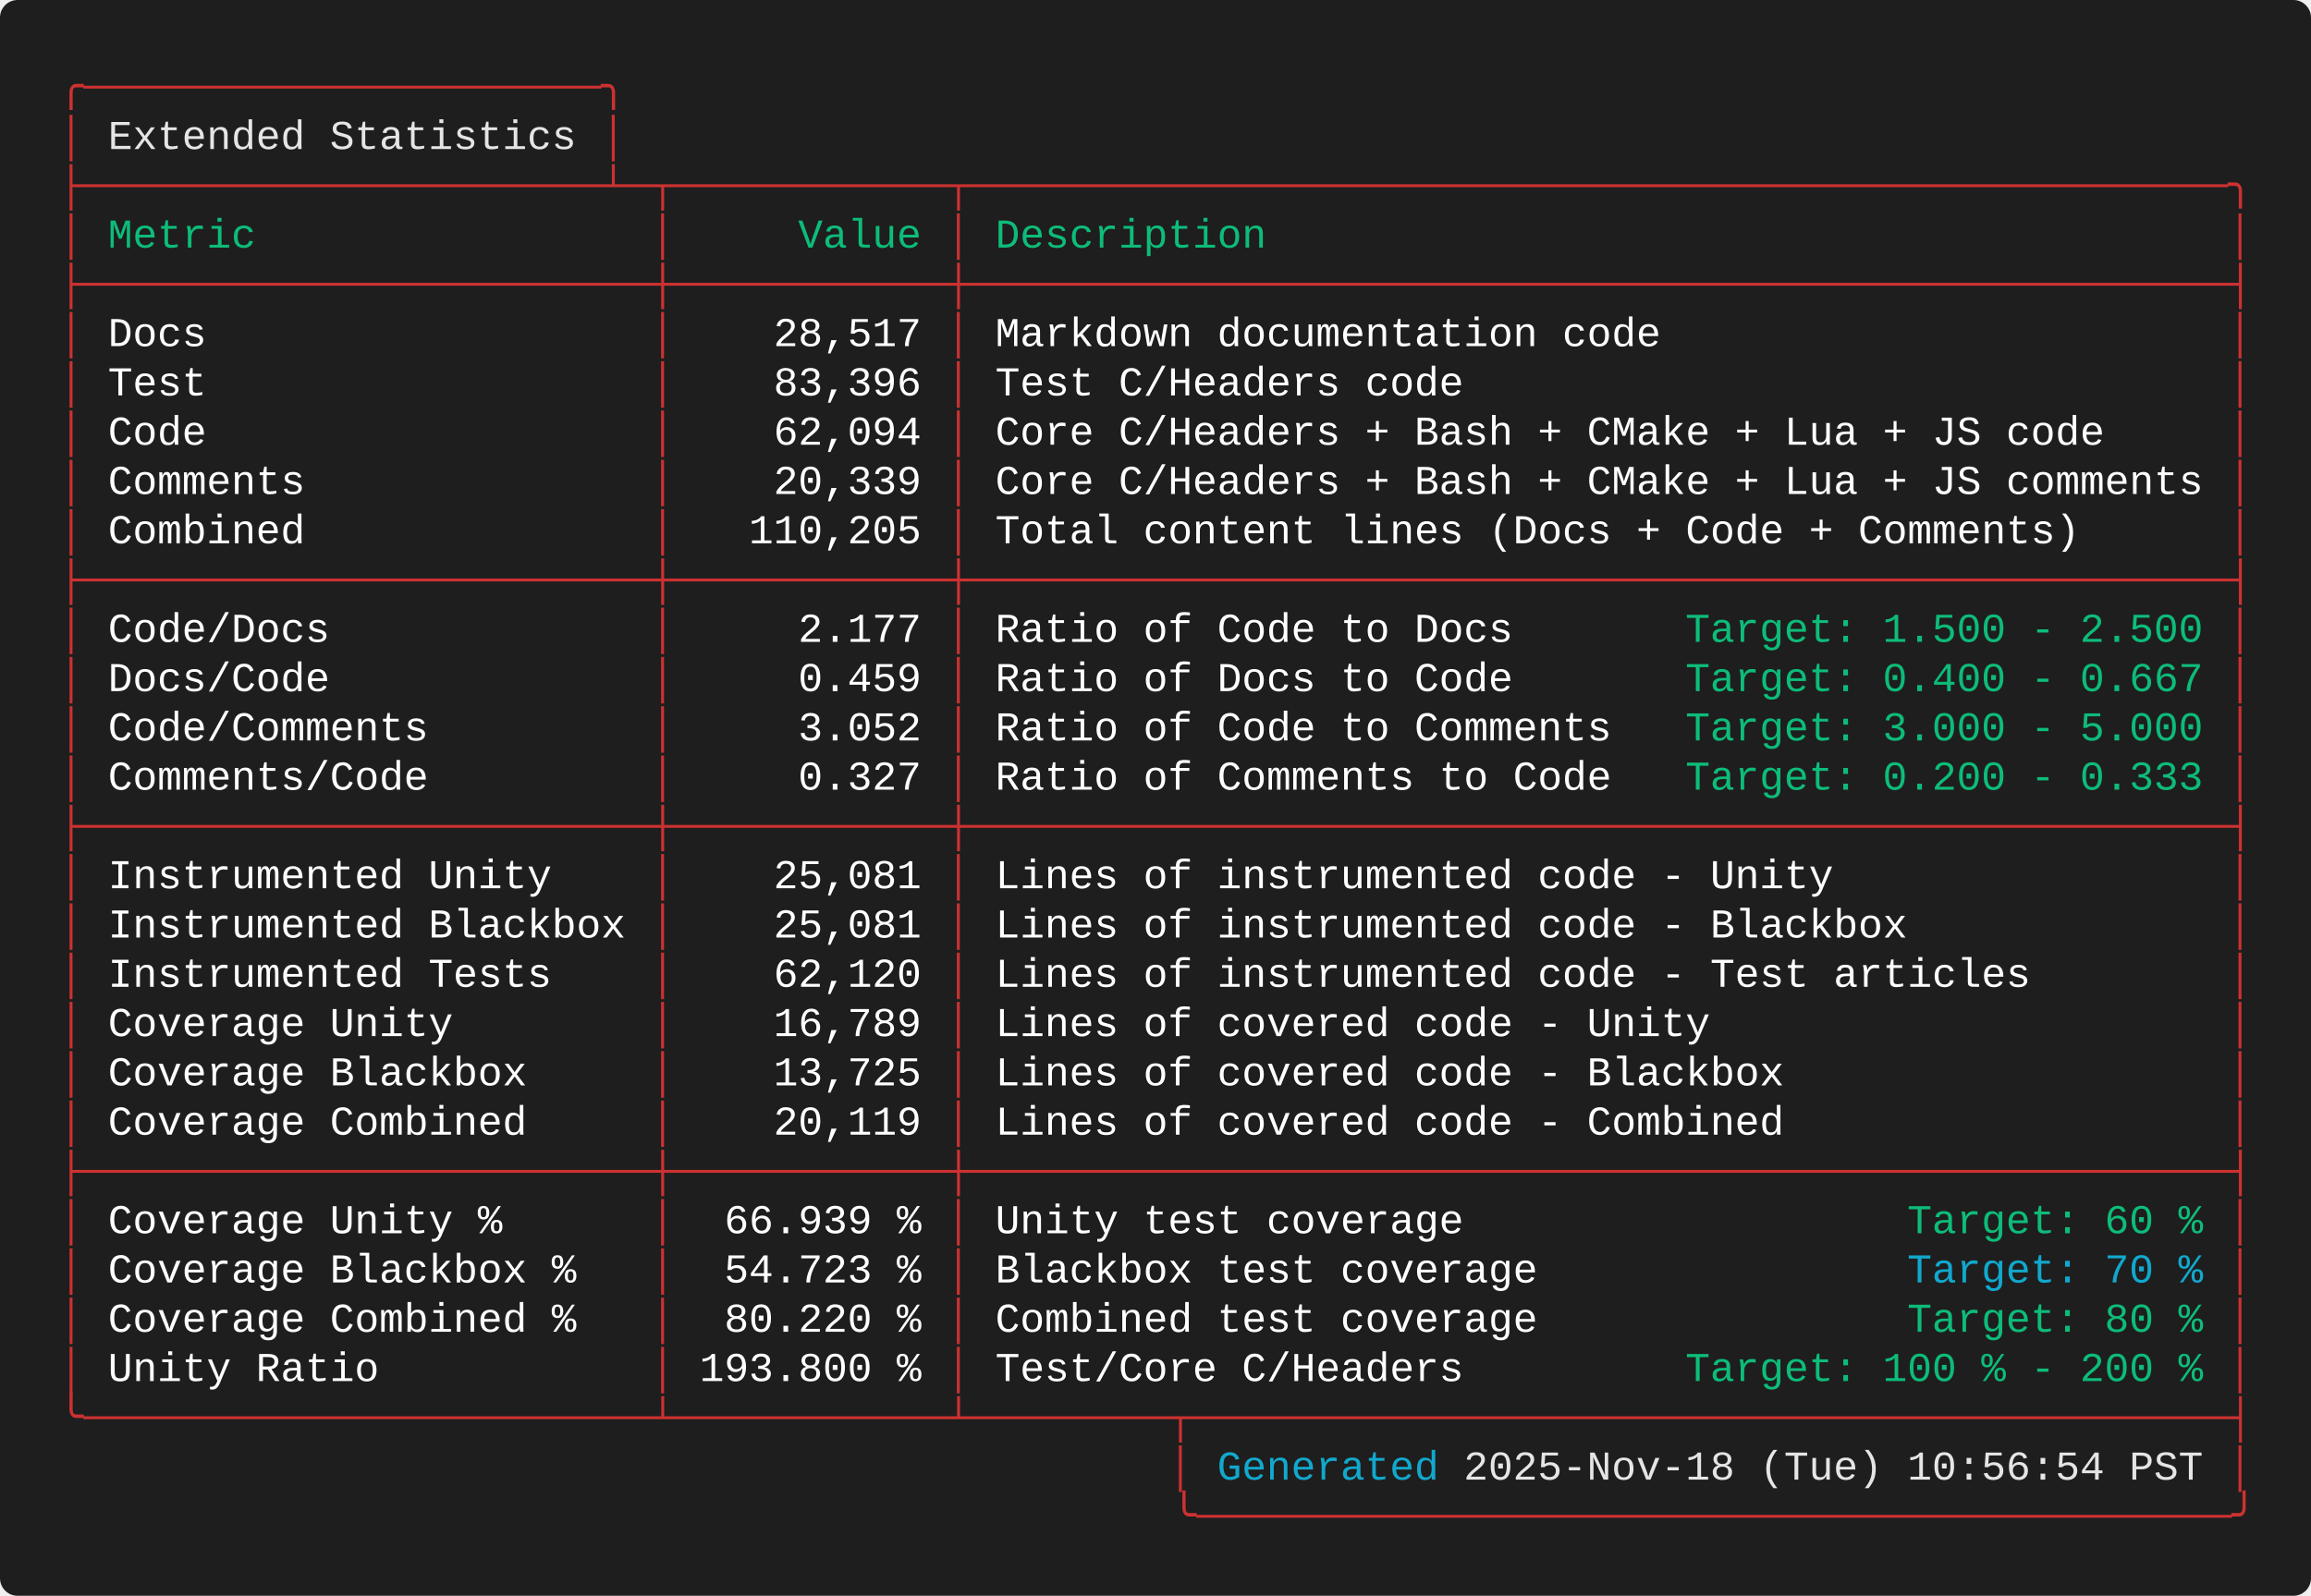
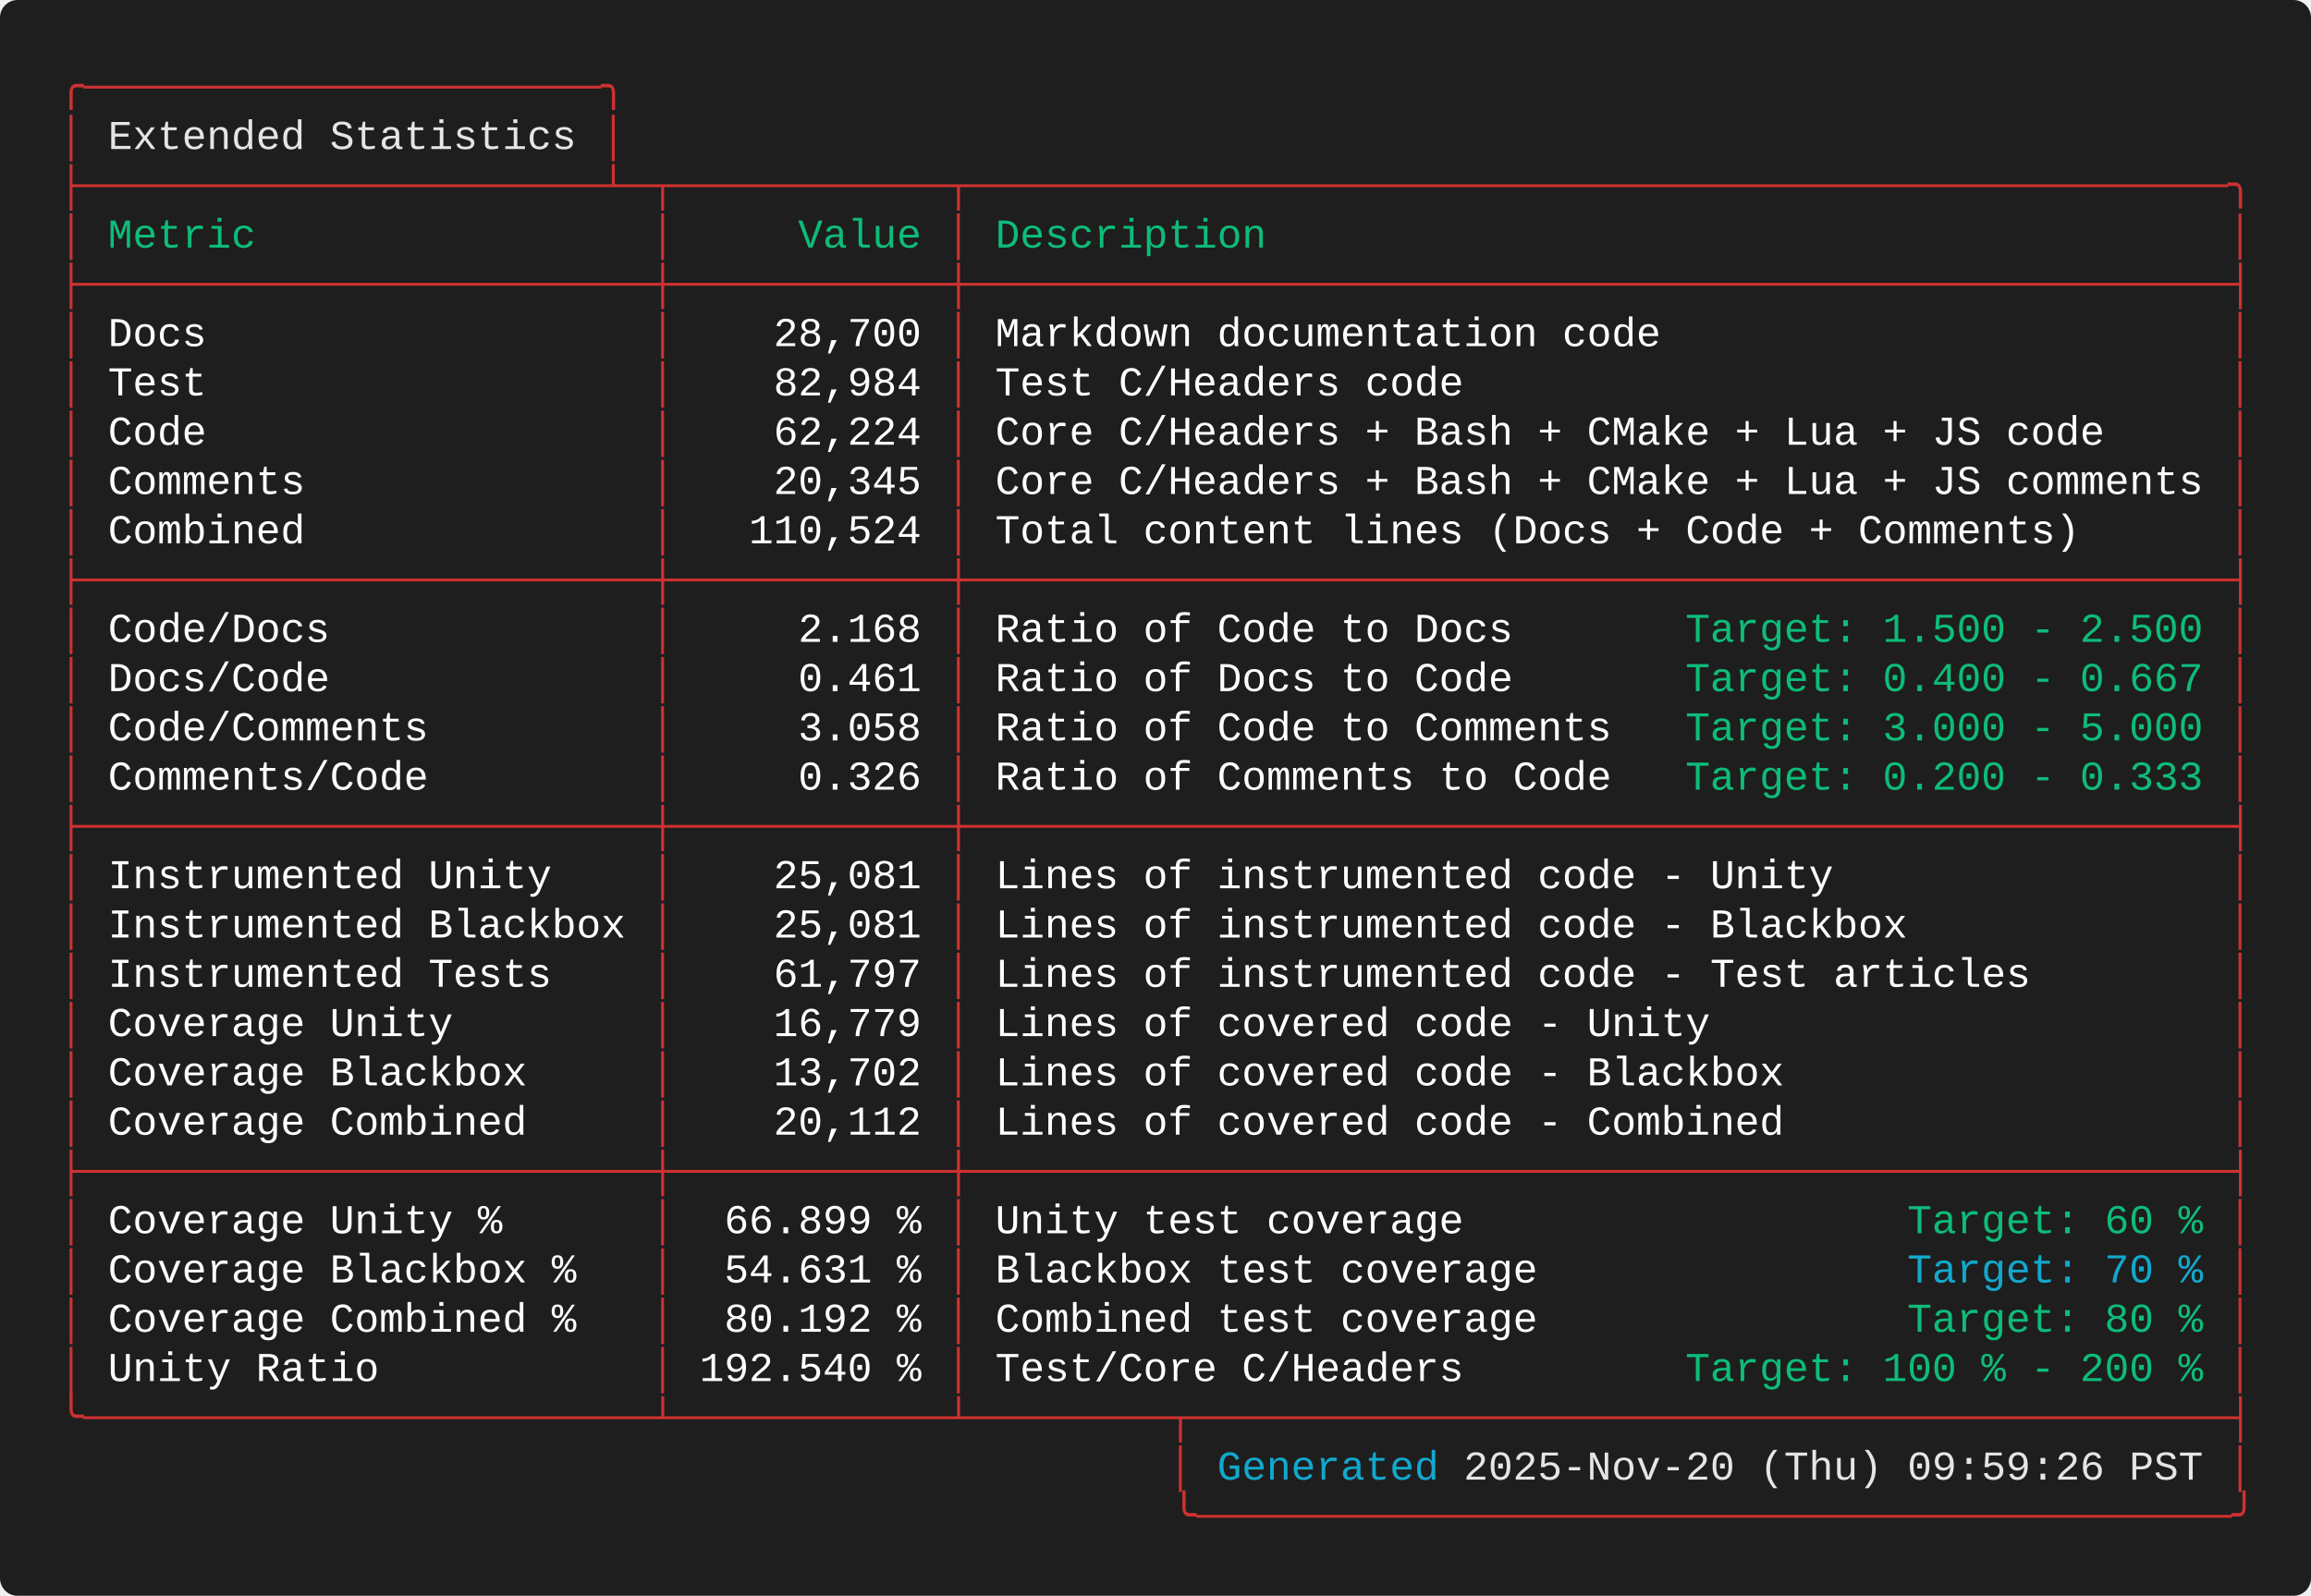
<svg xmlns="http://www.w3.org/2000/svg" width="787.60" height="544.00" viewBox="0 0 787.60 544.00">
  <defs>
    <style type="text/css">.terminal-text { font-family: 'Consolas', 'Consolas', 'Monaco', 'Courier New', monospace; }</style>
  </defs>
  <rect width="100%" height="100%" fill="#1e1e1e" rx="6" />
  <text x="20.00" y="34.00" font-size="14" class="terminal-text" xml:space="preserve" textLength="193.20" lengthAdjust="spacingAndGlyphs" fill="#cd3131">╭─────────────────────╮</text>
  <text x="20.00" y="50.80" font-size="14" class="terminal-text" xml:space="preserve" textLength="16.80" lengthAdjust="spacingAndGlyphs" fill="#cd3131">│ </text>
  <text x="36.80" y="50.80" font-size="14" class="terminal-text" xml:space="preserve" textLength="159.60" lengthAdjust="spacingAndGlyphs" fill="#e5e5e5">Extended Statistics</text>
  <text x="196.40" y="50.80" font-size="14" class="terminal-text" xml:space="preserve" textLength="8.40" lengthAdjust="spacingAndGlyphs" fill="#ffffff"> </text>
  <text x="204.80" y="50.80" font-size="14" class="terminal-text" xml:space="preserve" textLength="8.40" lengthAdjust="spacingAndGlyphs" fill="#cd3131">│</text>
  <text x="20.00" y="67.60" font-size="14" class="terminal-text" xml:space="preserve" textLength="747.60" lengthAdjust="spacingAndGlyphs" fill="#cd3131">├─────────────────────┴─┬───────────┬───────────────────────────────────────────────────╮</text>
  <text x="20.00" y="84.40" font-size="14" class="terminal-text" xml:space="preserve" textLength="8.40" lengthAdjust="spacingAndGlyphs" fill="#cd3131">│</text>
  <text x="28.40" y="84.40" font-size="14" class="terminal-text" xml:space="preserve" textLength="193.20" lengthAdjust="spacingAndGlyphs" fill="#0dbc79"> Metric                </text>
  <text x="221.60" y="84.40" font-size="14" class="terminal-text" xml:space="preserve" textLength="8.40" lengthAdjust="spacingAndGlyphs" fill="#cd3131">│</text>
  <text x="230.00" y="84.40" font-size="14" class="terminal-text" xml:space="preserve" textLength="92.40" lengthAdjust="spacingAndGlyphs" fill="#0dbc79">     Value </text>
  <text x="322.40" y="84.40" font-size="14" class="terminal-text" xml:space="preserve" textLength="8.40" lengthAdjust="spacingAndGlyphs" fill="#cd3131">│</text>
  <text x="330.80" y="84.40" font-size="14" class="terminal-text" xml:space="preserve" textLength="428.40" lengthAdjust="spacingAndGlyphs" fill="#0dbc79"> Description                                       </text>
  <text x="759.20" y="84.40" font-size="14" class="terminal-text" xml:space="preserve" textLength="8.40" lengthAdjust="spacingAndGlyphs" fill="#cd3131">│</text>
  <text x="20.00" y="101.20" font-size="14" class="terminal-text" xml:space="preserve" textLength="747.60" lengthAdjust="spacingAndGlyphs" fill="#cd3131">├───────────────────────┼───────────┼───────────────────────────────────────────────────┤</text>
  <text x="20.00" y="118.00" font-size="14" class="terminal-text" xml:space="preserve" textLength="8.40" lengthAdjust="spacingAndGlyphs" fill="#cd3131">│</text>
  <text x="28.40" y="118.00" font-size="14" class="terminal-text" xml:space="preserve" textLength="193.20" lengthAdjust="spacingAndGlyphs" fill="#ffffff"> Docs                  </text>
  <text x="221.60" y="118.00" font-size="14" class="terminal-text" xml:space="preserve" textLength="8.40" lengthAdjust="spacingAndGlyphs" fill="#cd3131">│</text>
-   <text x="230.00" y="118.00" font-size="14" class="terminal-text" xml:space="preserve" textLength="92.40" lengthAdjust="spacingAndGlyphs" fill="#ffffff">    28,517 </text>
+   <text x="230.00" y="118.00" font-size="14" class="terminal-text" xml:space="preserve" textLength="92.40" lengthAdjust="spacingAndGlyphs" fill="#ffffff">    28,700 </text>
  <text x="322.40" y="118.00" font-size="14" class="terminal-text" xml:space="preserve" textLength="8.40" lengthAdjust="spacingAndGlyphs" fill="#cd3131">│</text>
  <text x="330.80" y="118.00" font-size="14" class="terminal-text" xml:space="preserve" textLength="428.40" lengthAdjust="spacingAndGlyphs" fill="#ffffff"> Markdown documentation code                       </text>
  <text x="759.20" y="118.00" font-size="14" class="terminal-text" xml:space="preserve" textLength="8.40" lengthAdjust="spacingAndGlyphs" fill="#cd3131">│</text>
  <text x="20.00" y="134.80" font-size="14" class="terminal-text" xml:space="preserve" textLength="8.40" lengthAdjust="spacingAndGlyphs" fill="#cd3131">│</text>
  <text x="28.40" y="134.80" font-size="14" class="terminal-text" xml:space="preserve" textLength="193.20" lengthAdjust="spacingAndGlyphs" fill="#ffffff"> Test                  </text>
  <text x="221.60" y="134.80" font-size="14" class="terminal-text" xml:space="preserve" textLength="8.40" lengthAdjust="spacingAndGlyphs" fill="#cd3131">│</text>
-   <text x="230.00" y="134.80" font-size="14" class="terminal-text" xml:space="preserve" textLength="92.40" lengthAdjust="spacingAndGlyphs" fill="#ffffff">    83,396 </text>
+   <text x="230.00" y="134.80" font-size="14" class="terminal-text" xml:space="preserve" textLength="92.40" lengthAdjust="spacingAndGlyphs" fill="#ffffff">    82,984 </text>
  <text x="322.40" y="134.80" font-size="14" class="terminal-text" xml:space="preserve" textLength="8.40" lengthAdjust="spacingAndGlyphs" fill="#cd3131">│</text>
  <text x="330.80" y="134.80" font-size="14" class="terminal-text" xml:space="preserve" textLength="428.40" lengthAdjust="spacingAndGlyphs" fill="#ffffff"> Test C/Headers code                               </text>
  <text x="759.20" y="134.80" font-size="14" class="terminal-text" xml:space="preserve" textLength="8.40" lengthAdjust="spacingAndGlyphs" fill="#cd3131">│</text>
  <text x="20.00" y="151.60" font-size="14" class="terminal-text" xml:space="preserve" textLength="8.40" lengthAdjust="spacingAndGlyphs" fill="#cd3131">│</text>
  <text x="28.40" y="151.60" font-size="14" class="terminal-text" xml:space="preserve" textLength="193.20" lengthAdjust="spacingAndGlyphs" fill="#ffffff"> Code                  </text>
  <text x="221.60" y="151.60" font-size="14" class="terminal-text" xml:space="preserve" textLength="8.40" lengthAdjust="spacingAndGlyphs" fill="#cd3131">│</text>
-   <text x="230.00" y="151.60" font-size="14" class="terminal-text" xml:space="preserve" textLength="92.40" lengthAdjust="spacingAndGlyphs" fill="#ffffff">    62,094 </text>
+   <text x="230.00" y="151.60" font-size="14" class="terminal-text" xml:space="preserve" textLength="92.40" lengthAdjust="spacingAndGlyphs" fill="#ffffff">    62,224 </text>
  <text x="322.40" y="151.60" font-size="14" class="terminal-text" xml:space="preserve" textLength="8.40" lengthAdjust="spacingAndGlyphs" fill="#cd3131">│</text>
  <text x="330.80" y="151.60" font-size="14" class="terminal-text" xml:space="preserve" textLength="428.40" lengthAdjust="spacingAndGlyphs" fill="#ffffff"> Core C/Headers + Bash + CMake + Lua + JS code     </text>
  <text x="759.20" y="151.60" font-size="14" class="terminal-text" xml:space="preserve" textLength="8.40" lengthAdjust="spacingAndGlyphs" fill="#cd3131">│</text>
  <text x="20.00" y="168.40" font-size="14" class="terminal-text" xml:space="preserve" textLength="8.40" lengthAdjust="spacingAndGlyphs" fill="#cd3131">│</text>
  <text x="28.40" y="168.40" font-size="14" class="terminal-text" xml:space="preserve" textLength="193.20" lengthAdjust="spacingAndGlyphs" fill="#ffffff"> Comments              </text>
  <text x="221.60" y="168.40" font-size="14" class="terminal-text" xml:space="preserve" textLength="8.40" lengthAdjust="spacingAndGlyphs" fill="#cd3131">│</text>
-   <text x="230.00" y="168.40" font-size="14" class="terminal-text" xml:space="preserve" textLength="92.40" lengthAdjust="spacingAndGlyphs" fill="#ffffff">    20,339 </text>
+   <text x="230.00" y="168.40" font-size="14" class="terminal-text" xml:space="preserve" textLength="92.40" lengthAdjust="spacingAndGlyphs" fill="#ffffff">    20,345 </text>
  <text x="322.40" y="168.40" font-size="14" class="terminal-text" xml:space="preserve" textLength="8.40" lengthAdjust="spacingAndGlyphs" fill="#cd3131">│</text>
  <text x="330.80" y="168.40" font-size="14" class="terminal-text" xml:space="preserve" textLength="428.40" lengthAdjust="spacingAndGlyphs" fill="#ffffff"> Core C/Headers + Bash + CMake + Lua + JS comments </text>
  <text x="759.20" y="168.40" font-size="14" class="terminal-text" xml:space="preserve" textLength="8.40" lengthAdjust="spacingAndGlyphs" fill="#cd3131">│</text>
  <text x="20.00" y="185.20" font-size="14" class="terminal-text" xml:space="preserve" textLength="8.40" lengthAdjust="spacingAndGlyphs" fill="#cd3131">│</text>
  <text x="28.40" y="185.20" font-size="14" class="terminal-text" xml:space="preserve" textLength="193.20" lengthAdjust="spacingAndGlyphs" fill="#ffffff"> Combined              </text>
  <text x="221.60" y="185.20" font-size="14" class="terminal-text" xml:space="preserve" textLength="8.40" lengthAdjust="spacingAndGlyphs" fill="#cd3131">│</text>
-   <text x="230.00" y="185.20" font-size="14" class="terminal-text" xml:space="preserve" textLength="92.40" lengthAdjust="spacingAndGlyphs" fill="#ffffff">   110,205 </text>
+   <text x="230.00" y="185.20" font-size="14" class="terminal-text" xml:space="preserve" textLength="92.40" lengthAdjust="spacingAndGlyphs" fill="#ffffff">   110,524 </text>
  <text x="322.40" y="185.20" font-size="14" class="terminal-text" xml:space="preserve" textLength="8.40" lengthAdjust="spacingAndGlyphs" fill="#cd3131">│</text>
  <text x="330.80" y="185.20" font-size="14" class="terminal-text" xml:space="preserve" textLength="428.40" lengthAdjust="spacingAndGlyphs" fill="#ffffff"> Total content lines (Docs + Code + Comments)      </text>
  <text x="759.20" y="185.20" font-size="14" class="terminal-text" xml:space="preserve" textLength="8.40" lengthAdjust="spacingAndGlyphs" fill="#cd3131">│</text>
  <text x="20.00" y="202.00" font-size="14" class="terminal-text" xml:space="preserve" textLength="747.60" lengthAdjust="spacingAndGlyphs" fill="#cd3131">├───────────────────────┼───────────┼───────────────────────────────────────────────────┤</text>
  <text x="20.00" y="218.80" font-size="14" class="terminal-text" xml:space="preserve" textLength="8.40" lengthAdjust="spacingAndGlyphs" fill="#cd3131">│</text>
  <text x="28.40" y="218.80" font-size="14" class="terminal-text" xml:space="preserve" textLength="193.20" lengthAdjust="spacingAndGlyphs" fill="#ffffff"> Code/Docs             </text>
  <text x="221.60" y="218.80" font-size="14" class="terminal-text" xml:space="preserve" textLength="8.40" lengthAdjust="spacingAndGlyphs" fill="#cd3131">│</text>
-   <text x="230.00" y="218.80" font-size="14" class="terminal-text" xml:space="preserve" textLength="92.40" lengthAdjust="spacingAndGlyphs" fill="#ffffff">     2.177 </text>
+   <text x="230.00" y="218.80" font-size="14" class="terminal-text" xml:space="preserve" textLength="92.40" lengthAdjust="spacingAndGlyphs" fill="#ffffff">     2.168 </text>
  <text x="322.40" y="218.80" font-size="14" class="terminal-text" xml:space="preserve" textLength="8.40" lengthAdjust="spacingAndGlyphs" fill="#cd3131">│</text>
  <text x="330.80" y="218.80" font-size="14" class="terminal-text" xml:space="preserve" textLength="243.60" lengthAdjust="spacingAndGlyphs" fill="#ffffff"> Ratio of Code to Docs       </text>
  <text x="574.40" y="218.80" font-size="14" class="terminal-text" xml:space="preserve" textLength="176.40" lengthAdjust="spacingAndGlyphs" fill="#0dbc79">Target: 1.500 - 2.500</text>
  <text x="750.80" y="218.80" font-size="14" class="terminal-text" xml:space="preserve" textLength="8.40" lengthAdjust="spacingAndGlyphs" fill="#ffffff"> </text>
  <text x="759.20" y="218.80" font-size="14" class="terminal-text" xml:space="preserve" textLength="8.40" lengthAdjust="spacingAndGlyphs" fill="#cd3131">│</text>
  <text x="20.00" y="235.60" font-size="14" class="terminal-text" xml:space="preserve" textLength="8.40" lengthAdjust="spacingAndGlyphs" fill="#cd3131">│</text>
  <text x="28.40" y="235.60" font-size="14" class="terminal-text" xml:space="preserve" textLength="193.20" lengthAdjust="spacingAndGlyphs" fill="#ffffff"> Docs/Code             </text>
  <text x="221.60" y="235.60" font-size="14" class="terminal-text" xml:space="preserve" textLength="8.40" lengthAdjust="spacingAndGlyphs" fill="#cd3131">│</text>
-   <text x="230.00" y="235.60" font-size="14" class="terminal-text" xml:space="preserve" textLength="92.40" lengthAdjust="spacingAndGlyphs" fill="#ffffff">     0.459 </text>
+   <text x="230.00" y="235.60" font-size="14" class="terminal-text" xml:space="preserve" textLength="92.40" lengthAdjust="spacingAndGlyphs" fill="#ffffff">     0.461 </text>
  <text x="322.40" y="235.60" font-size="14" class="terminal-text" xml:space="preserve" textLength="8.40" lengthAdjust="spacingAndGlyphs" fill="#cd3131">│</text>
  <text x="330.80" y="235.60" font-size="14" class="terminal-text" xml:space="preserve" textLength="243.60" lengthAdjust="spacingAndGlyphs" fill="#ffffff"> Ratio of Docs to Code       </text>
  <text x="574.40" y="235.60" font-size="14" class="terminal-text" xml:space="preserve" textLength="176.40" lengthAdjust="spacingAndGlyphs" fill="#0dbc79">Target: 0.400 - 0.667</text>
  <text x="750.80" y="235.60" font-size="14" class="terminal-text" xml:space="preserve" textLength="8.40" lengthAdjust="spacingAndGlyphs" fill="#ffffff"> </text>
  <text x="759.20" y="235.60" font-size="14" class="terminal-text" xml:space="preserve" textLength="8.40" lengthAdjust="spacingAndGlyphs" fill="#cd3131">│</text>
  <text x="20.00" y="252.40" font-size="14" class="terminal-text" xml:space="preserve" textLength="8.40" lengthAdjust="spacingAndGlyphs" fill="#cd3131">│</text>
  <text x="28.40" y="252.40" font-size="14" class="terminal-text" xml:space="preserve" textLength="193.20" lengthAdjust="spacingAndGlyphs" fill="#ffffff"> Code/Comments         </text>
  <text x="221.60" y="252.40" font-size="14" class="terminal-text" xml:space="preserve" textLength="8.40" lengthAdjust="spacingAndGlyphs" fill="#cd3131">│</text>
-   <text x="230.00" y="252.40" font-size="14" class="terminal-text" xml:space="preserve" textLength="92.40" lengthAdjust="spacingAndGlyphs" fill="#ffffff">     3.052 </text>
+   <text x="230.00" y="252.40" font-size="14" class="terminal-text" xml:space="preserve" textLength="92.40" lengthAdjust="spacingAndGlyphs" fill="#ffffff">     3.058 </text>
  <text x="322.40" y="252.40" font-size="14" class="terminal-text" xml:space="preserve" textLength="8.40" lengthAdjust="spacingAndGlyphs" fill="#cd3131">│</text>
  <text x="330.80" y="252.40" font-size="14" class="terminal-text" xml:space="preserve" textLength="243.60" lengthAdjust="spacingAndGlyphs" fill="#ffffff"> Ratio of Code to Comments   </text>
  <text x="574.40" y="252.40" font-size="14" class="terminal-text" xml:space="preserve" textLength="176.40" lengthAdjust="spacingAndGlyphs" fill="#0dbc79">Target: 3.000 - 5.000</text>
  <text x="750.80" y="252.40" font-size="14" class="terminal-text" xml:space="preserve" textLength="8.40" lengthAdjust="spacingAndGlyphs" fill="#ffffff"> </text>
  <text x="759.20" y="252.40" font-size="14" class="terminal-text" xml:space="preserve" textLength="8.40" lengthAdjust="spacingAndGlyphs" fill="#cd3131">│</text>
  <text x="20.00" y="269.20" font-size="14" class="terminal-text" xml:space="preserve" textLength="8.40" lengthAdjust="spacingAndGlyphs" fill="#cd3131">│</text>
  <text x="28.40" y="269.20" font-size="14" class="terminal-text" xml:space="preserve" textLength="193.20" lengthAdjust="spacingAndGlyphs" fill="#ffffff"> Comments/Code         </text>
  <text x="221.60" y="269.20" font-size="14" class="terminal-text" xml:space="preserve" textLength="8.40" lengthAdjust="spacingAndGlyphs" fill="#cd3131">│</text>
-   <text x="230.00" y="269.20" font-size="14" class="terminal-text" xml:space="preserve" textLength="92.40" lengthAdjust="spacingAndGlyphs" fill="#ffffff">     0.327 </text>
+   <text x="230.00" y="269.20" font-size="14" class="terminal-text" xml:space="preserve" textLength="92.40" lengthAdjust="spacingAndGlyphs" fill="#ffffff">     0.326 </text>
  <text x="322.40" y="269.20" font-size="14" class="terminal-text" xml:space="preserve" textLength="8.40" lengthAdjust="spacingAndGlyphs" fill="#cd3131">│</text>
  <text x="330.80" y="269.20" font-size="14" class="terminal-text" xml:space="preserve" textLength="243.60" lengthAdjust="spacingAndGlyphs" fill="#ffffff"> Ratio of Comments to Code   </text>
  <text x="574.40" y="269.20" font-size="14" class="terminal-text" xml:space="preserve" textLength="176.40" lengthAdjust="spacingAndGlyphs" fill="#0dbc79">Target: 0.200 - 0.333</text>
  <text x="750.80" y="269.20" font-size="14" class="terminal-text" xml:space="preserve" textLength="8.40" lengthAdjust="spacingAndGlyphs" fill="#ffffff"> </text>
  <text x="759.20" y="269.20" font-size="14" class="terminal-text" xml:space="preserve" textLength="8.40" lengthAdjust="spacingAndGlyphs" fill="#cd3131">│</text>
  <text x="20.00" y="286.00" font-size="14" class="terminal-text" xml:space="preserve" textLength="747.60" lengthAdjust="spacingAndGlyphs" fill="#cd3131">├───────────────────────┼───────────┼───────────────────────────────────────────────────┤</text>
  <text x="20.00" y="302.80" font-size="14" class="terminal-text" xml:space="preserve" textLength="8.40" lengthAdjust="spacingAndGlyphs" fill="#cd3131">│</text>
  <text x="28.40" y="302.80" font-size="14" class="terminal-text" xml:space="preserve" textLength="193.20" lengthAdjust="spacingAndGlyphs" fill="#ffffff"> Instrumented Unity    </text>
  <text x="221.60" y="302.80" font-size="14" class="terminal-text" xml:space="preserve" textLength="8.40" lengthAdjust="spacingAndGlyphs" fill="#cd3131">│</text>
  <text x="230.00" y="302.80" font-size="14" class="terminal-text" xml:space="preserve" textLength="92.40" lengthAdjust="spacingAndGlyphs" fill="#ffffff">    25,081 </text>
  <text x="322.40" y="302.80" font-size="14" class="terminal-text" xml:space="preserve" textLength="8.40" lengthAdjust="spacingAndGlyphs" fill="#cd3131">│</text>
  <text x="330.80" y="302.80" font-size="14" class="terminal-text" xml:space="preserve" textLength="428.40" lengthAdjust="spacingAndGlyphs" fill="#ffffff"> Lines of instrumented code - Unity                </text>
  <text x="759.20" y="302.80" font-size="14" class="terminal-text" xml:space="preserve" textLength="8.40" lengthAdjust="spacingAndGlyphs" fill="#cd3131">│</text>
  <text x="20.00" y="319.60" font-size="14" class="terminal-text" xml:space="preserve" textLength="8.40" lengthAdjust="spacingAndGlyphs" fill="#cd3131">│</text>
  <text x="28.40" y="319.60" font-size="14" class="terminal-text" xml:space="preserve" textLength="193.20" lengthAdjust="spacingAndGlyphs" fill="#ffffff"> Instrumented Blackbox </text>
  <text x="221.60" y="319.60" font-size="14" class="terminal-text" xml:space="preserve" textLength="8.40" lengthAdjust="spacingAndGlyphs" fill="#cd3131">│</text>
  <text x="230.00" y="319.60" font-size="14" class="terminal-text" xml:space="preserve" textLength="92.40" lengthAdjust="spacingAndGlyphs" fill="#ffffff">    25,081 </text>
  <text x="322.40" y="319.60" font-size="14" class="terminal-text" xml:space="preserve" textLength="8.40" lengthAdjust="spacingAndGlyphs" fill="#cd3131">│</text>
  <text x="330.80" y="319.60" font-size="14" class="terminal-text" xml:space="preserve" textLength="428.40" lengthAdjust="spacingAndGlyphs" fill="#ffffff"> Lines of instrumented code - Blackbox             </text>
  <text x="759.20" y="319.60" font-size="14" class="terminal-text" xml:space="preserve" textLength="8.40" lengthAdjust="spacingAndGlyphs" fill="#cd3131">│</text>
  <text x="20.00" y="336.40" font-size="14" class="terminal-text" xml:space="preserve" textLength="8.40" lengthAdjust="spacingAndGlyphs" fill="#cd3131">│</text>
  <text x="28.40" y="336.40" font-size="14" class="terminal-text" xml:space="preserve" textLength="193.20" lengthAdjust="spacingAndGlyphs" fill="#ffffff"> Instrumented Tests    </text>
  <text x="221.60" y="336.40" font-size="14" class="terminal-text" xml:space="preserve" textLength="8.40" lengthAdjust="spacingAndGlyphs" fill="#cd3131">│</text>
-   <text x="230.00" y="336.40" font-size="14" class="terminal-text" xml:space="preserve" textLength="92.40" lengthAdjust="spacingAndGlyphs" fill="#ffffff">    62,120 </text>
+   <text x="230.00" y="336.40" font-size="14" class="terminal-text" xml:space="preserve" textLength="92.40" lengthAdjust="spacingAndGlyphs" fill="#ffffff">    61,797 </text>
  <text x="322.40" y="336.40" font-size="14" class="terminal-text" xml:space="preserve" textLength="8.40" lengthAdjust="spacingAndGlyphs" fill="#cd3131">│</text>
  <text x="330.80" y="336.40" font-size="14" class="terminal-text" xml:space="preserve" textLength="428.40" lengthAdjust="spacingAndGlyphs" fill="#ffffff"> Lines of instrumented code - Test articles        </text>
  <text x="759.20" y="336.40" font-size="14" class="terminal-text" xml:space="preserve" textLength="8.40" lengthAdjust="spacingAndGlyphs" fill="#cd3131">│</text>
  <text x="20.00" y="353.20" font-size="14" class="terminal-text" xml:space="preserve" textLength="8.40" lengthAdjust="spacingAndGlyphs" fill="#cd3131">│</text>
  <text x="28.40" y="353.20" font-size="14" class="terminal-text" xml:space="preserve" textLength="193.20" lengthAdjust="spacingAndGlyphs" fill="#ffffff"> Coverage Unity        </text>
  <text x="221.60" y="353.20" font-size="14" class="terminal-text" xml:space="preserve" textLength="8.40" lengthAdjust="spacingAndGlyphs" fill="#cd3131">│</text>
-   <text x="230.00" y="353.20" font-size="14" class="terminal-text" xml:space="preserve" textLength="92.40" lengthAdjust="spacingAndGlyphs" fill="#ffffff">    16,789 </text>
+   <text x="230.00" y="353.20" font-size="14" class="terminal-text" xml:space="preserve" textLength="92.40" lengthAdjust="spacingAndGlyphs" fill="#ffffff">    16,779 </text>
  <text x="322.40" y="353.20" font-size="14" class="terminal-text" xml:space="preserve" textLength="8.40" lengthAdjust="spacingAndGlyphs" fill="#cd3131">│</text>
  <text x="330.80" y="353.20" font-size="14" class="terminal-text" xml:space="preserve" textLength="428.40" lengthAdjust="spacingAndGlyphs" fill="#ffffff"> Lines of covered code - Unity                     </text>
  <text x="759.20" y="353.20" font-size="14" class="terminal-text" xml:space="preserve" textLength="8.40" lengthAdjust="spacingAndGlyphs" fill="#cd3131">│</text>
  <text x="20.00" y="370.00" font-size="14" class="terminal-text" xml:space="preserve" textLength="8.40" lengthAdjust="spacingAndGlyphs" fill="#cd3131">│</text>
  <text x="28.40" y="370.00" font-size="14" class="terminal-text" xml:space="preserve" textLength="193.20" lengthAdjust="spacingAndGlyphs" fill="#ffffff"> Coverage Blackbox     </text>
  <text x="221.60" y="370.00" font-size="14" class="terminal-text" xml:space="preserve" textLength="8.40" lengthAdjust="spacingAndGlyphs" fill="#cd3131">│</text>
-   <text x="230.00" y="370.00" font-size="14" class="terminal-text" xml:space="preserve" textLength="92.40" lengthAdjust="spacingAndGlyphs" fill="#ffffff">    13,725 </text>
+   <text x="230.00" y="370.00" font-size="14" class="terminal-text" xml:space="preserve" textLength="92.40" lengthAdjust="spacingAndGlyphs" fill="#ffffff">    13,702 </text>
  <text x="322.40" y="370.00" font-size="14" class="terminal-text" xml:space="preserve" textLength="8.40" lengthAdjust="spacingAndGlyphs" fill="#cd3131">│</text>
  <text x="330.80" y="370.00" font-size="14" class="terminal-text" xml:space="preserve" textLength="428.40" lengthAdjust="spacingAndGlyphs" fill="#ffffff"> Lines of covered code - Blackbox                  </text>
  <text x="759.20" y="370.00" font-size="14" class="terminal-text" xml:space="preserve" textLength="8.40" lengthAdjust="spacingAndGlyphs" fill="#cd3131">│</text>
  <text x="20.00" y="386.80" font-size="14" class="terminal-text" xml:space="preserve" textLength="8.40" lengthAdjust="spacingAndGlyphs" fill="#cd3131">│</text>
  <text x="28.40" y="386.80" font-size="14" class="terminal-text" xml:space="preserve" textLength="193.20" lengthAdjust="spacingAndGlyphs" fill="#ffffff"> Coverage Combined     </text>
  <text x="221.60" y="386.80" font-size="14" class="terminal-text" xml:space="preserve" textLength="8.40" lengthAdjust="spacingAndGlyphs" fill="#cd3131">│</text>
-   <text x="230.00" y="386.80" font-size="14" class="terminal-text" xml:space="preserve" textLength="92.40" lengthAdjust="spacingAndGlyphs" fill="#ffffff">    20,119 </text>
+   <text x="230.00" y="386.80" font-size="14" class="terminal-text" xml:space="preserve" textLength="92.40" lengthAdjust="spacingAndGlyphs" fill="#ffffff">    20,112 </text>
  <text x="322.40" y="386.80" font-size="14" class="terminal-text" xml:space="preserve" textLength="8.40" lengthAdjust="spacingAndGlyphs" fill="#cd3131">│</text>
  <text x="330.80" y="386.80" font-size="14" class="terminal-text" xml:space="preserve" textLength="428.40" lengthAdjust="spacingAndGlyphs" fill="#ffffff"> Lines of covered code - Combined                  </text>
  <text x="759.20" y="386.80" font-size="14" class="terminal-text" xml:space="preserve" textLength="8.40" lengthAdjust="spacingAndGlyphs" fill="#cd3131">│</text>
  <text x="20.00" y="403.60" font-size="14" class="terminal-text" xml:space="preserve" textLength="747.60" lengthAdjust="spacingAndGlyphs" fill="#cd3131">├───────────────────────┼───────────┼───────────────────────────────────────────────────┤</text>
  <text x="20.00" y="420.40" font-size="14" class="terminal-text" xml:space="preserve" textLength="8.40" lengthAdjust="spacingAndGlyphs" fill="#cd3131">│</text>
  <text x="28.40" y="420.40" font-size="14" class="terminal-text" xml:space="preserve" textLength="193.20" lengthAdjust="spacingAndGlyphs" fill="#ffffff"> Coverage Unity %      </text>
  <text x="221.60" y="420.40" font-size="14" class="terminal-text" xml:space="preserve" textLength="8.40" lengthAdjust="spacingAndGlyphs" fill="#cd3131">│</text>
-   <text x="230.00" y="420.40" font-size="14" class="terminal-text" xml:space="preserve" textLength="92.40" lengthAdjust="spacingAndGlyphs" fill="#ffffff">  66.939 % </text>
+   <text x="230.00" y="420.40" font-size="14" class="terminal-text" xml:space="preserve" textLength="92.40" lengthAdjust="spacingAndGlyphs" fill="#ffffff">  66.899 % </text>
  <text x="322.40" y="420.40" font-size="14" class="terminal-text" xml:space="preserve" textLength="8.40" lengthAdjust="spacingAndGlyphs" fill="#cd3131">│</text>
  <text x="330.80" y="420.40" font-size="14" class="terminal-text" xml:space="preserve" textLength="319.20" lengthAdjust="spacingAndGlyphs" fill="#ffffff"> Unity test coverage                  </text>
  <text x="650.00" y="420.40" font-size="14" class="terminal-text" xml:space="preserve" textLength="100.80" lengthAdjust="spacingAndGlyphs" fill="#0dbc79">Target: 60 %</text>
  <text x="750.80" y="420.40" font-size="14" class="terminal-text" xml:space="preserve" textLength="8.40" lengthAdjust="spacingAndGlyphs" fill="#ffffff"> </text>
  <text x="759.20" y="420.40" font-size="14" class="terminal-text" xml:space="preserve" textLength="8.40" lengthAdjust="spacingAndGlyphs" fill="#cd3131">│</text>
  <text x="20.00" y="437.20" font-size="14" class="terminal-text" xml:space="preserve" textLength="8.40" lengthAdjust="spacingAndGlyphs" fill="#cd3131">│</text>
  <text x="28.40" y="437.20" font-size="14" class="terminal-text" xml:space="preserve" textLength="193.20" lengthAdjust="spacingAndGlyphs" fill="#ffffff"> Coverage Blackbox %   </text>
  <text x="221.60" y="437.20" font-size="14" class="terminal-text" xml:space="preserve" textLength="8.40" lengthAdjust="spacingAndGlyphs" fill="#cd3131">│</text>
-   <text x="230.00" y="437.20" font-size="14" class="terminal-text" xml:space="preserve" textLength="92.40" lengthAdjust="spacingAndGlyphs" fill="#ffffff">  54.723 % </text>
+   <text x="230.00" y="437.20" font-size="14" class="terminal-text" xml:space="preserve" textLength="92.40" lengthAdjust="spacingAndGlyphs" fill="#ffffff">  54.631 % </text>
  <text x="322.40" y="437.20" font-size="14" class="terminal-text" xml:space="preserve" textLength="8.40" lengthAdjust="spacingAndGlyphs" fill="#cd3131">│</text>
  <text x="330.80" y="437.20" font-size="14" class="terminal-text" xml:space="preserve" textLength="319.20" lengthAdjust="spacingAndGlyphs" fill="#ffffff"> Blackbox test coverage               </text>
  <text x="650.00" y="437.20" font-size="14" class="terminal-text" xml:space="preserve" textLength="100.80" lengthAdjust="spacingAndGlyphs" fill="#11a8cd">Target: 70 %</text>
  <text x="750.80" y="437.20" font-size="14" class="terminal-text" xml:space="preserve" textLength="8.40" lengthAdjust="spacingAndGlyphs" fill="#ffffff"> </text>
  <text x="759.20" y="437.20" font-size="14" class="terminal-text" xml:space="preserve" textLength="8.40" lengthAdjust="spacingAndGlyphs" fill="#cd3131">│</text>
  <text x="20.00" y="454.00" font-size="14" class="terminal-text" xml:space="preserve" textLength="8.40" lengthAdjust="spacingAndGlyphs" fill="#cd3131">│</text>
  <text x="28.40" y="454.00" font-size="14" class="terminal-text" xml:space="preserve" textLength="193.20" lengthAdjust="spacingAndGlyphs" fill="#ffffff"> Coverage Combined %   </text>
  <text x="221.60" y="454.00" font-size="14" class="terminal-text" xml:space="preserve" textLength="8.40" lengthAdjust="spacingAndGlyphs" fill="#cd3131">│</text>
-   <text x="230.00" y="454.00" font-size="14" class="terminal-text" xml:space="preserve" textLength="92.40" lengthAdjust="spacingAndGlyphs" fill="#ffffff">  80.220 % </text>
+   <text x="230.00" y="454.00" font-size="14" class="terminal-text" xml:space="preserve" textLength="92.40" lengthAdjust="spacingAndGlyphs" fill="#ffffff">  80.192 % </text>
  <text x="322.40" y="454.00" font-size="14" class="terminal-text" xml:space="preserve" textLength="8.40" lengthAdjust="spacingAndGlyphs" fill="#cd3131">│</text>
  <text x="330.80" y="454.00" font-size="14" class="terminal-text" xml:space="preserve" textLength="319.20" lengthAdjust="spacingAndGlyphs" fill="#ffffff"> Combined test coverage               </text>
  <text x="650.00" y="454.00" font-size="14" class="terminal-text" xml:space="preserve" textLength="100.80" lengthAdjust="spacingAndGlyphs" fill="#0dbc79">Target: 80 %</text>
  <text x="750.80" y="454.00" font-size="14" class="terminal-text" xml:space="preserve" textLength="8.40" lengthAdjust="spacingAndGlyphs" fill="#ffffff"> </text>
  <text x="759.20" y="454.00" font-size="14" class="terminal-text" xml:space="preserve" textLength="8.40" lengthAdjust="spacingAndGlyphs" fill="#cd3131">│</text>
  <text x="20.00" y="470.80" font-size="14" class="terminal-text" xml:space="preserve" textLength="8.40" lengthAdjust="spacingAndGlyphs" fill="#cd3131">│</text>
  <text x="28.40" y="470.80" font-size="14" class="terminal-text" xml:space="preserve" textLength="193.20" lengthAdjust="spacingAndGlyphs" fill="#ffffff"> Unity Ratio           </text>
  <text x="221.60" y="470.80" font-size="14" class="terminal-text" xml:space="preserve" textLength="8.40" lengthAdjust="spacingAndGlyphs" fill="#cd3131">│</text>
-   <text x="230.00" y="470.80" font-size="14" class="terminal-text" xml:space="preserve" textLength="92.40" lengthAdjust="spacingAndGlyphs" fill="#ffffff"> 193.800 % </text>
+   <text x="230.00" y="470.80" font-size="14" class="terminal-text" xml:space="preserve" textLength="92.40" lengthAdjust="spacingAndGlyphs" fill="#ffffff"> 192.540 % </text>
  <text x="322.40" y="470.80" font-size="14" class="terminal-text" xml:space="preserve" textLength="8.40" lengthAdjust="spacingAndGlyphs" fill="#cd3131">│</text>
  <text x="330.80" y="470.80" font-size="14" class="terminal-text" xml:space="preserve" textLength="243.60" lengthAdjust="spacingAndGlyphs" fill="#ffffff"> Test/Core C/Headers         </text>
  <text x="574.40" y="470.80" font-size="14" class="terminal-text" xml:space="preserve" textLength="176.40" lengthAdjust="spacingAndGlyphs" fill="#0dbc79">Target: 100 % - 200 %</text>
  <text x="750.80" y="470.80" font-size="14" class="terminal-text" xml:space="preserve" textLength="8.40" lengthAdjust="spacingAndGlyphs" fill="#ffffff"> </text>
  <text x="759.20" y="470.80" font-size="14" class="terminal-text" xml:space="preserve" textLength="8.40" lengthAdjust="spacingAndGlyphs" fill="#cd3131">│</text>
  <text x="20.00" y="487.60" font-size="14" class="terminal-text" xml:space="preserve" textLength="747.60" lengthAdjust="spacingAndGlyphs" fill="#cd3131">╰───────────────────────┴───────────┴────────┬──────────────────────────────────────────┤</text>
  <text x="20.00" y="504.40" font-size="14" class="terminal-text" xml:space="preserve" textLength="394.80" lengthAdjust="spacingAndGlyphs" fill="#cd3131">                                             │ </text>
  <text x="414.80" y="504.40" font-size="14" class="terminal-text" xml:space="preserve" textLength="75.60" lengthAdjust="spacingAndGlyphs" fill="#11a8cd">Generated</text>
-   <text x="490.40" y="504.40" font-size="14" class="terminal-text" xml:space="preserve" textLength="260.40" lengthAdjust="spacingAndGlyphs" fill="#e5e5e5"> 2025-Nov-18 (Tue) 10:56:54 PST</text>
+   <text x="490.40" y="504.40" font-size="14" class="terminal-text" xml:space="preserve" textLength="260.40" lengthAdjust="spacingAndGlyphs" fill="#e5e5e5"> 2025-Nov-20 (Thu) 09:59:26 PST</text>
  <text x="750.80" y="504.40" font-size="14" class="terminal-text" xml:space="preserve" textLength="8.40" lengthAdjust="spacingAndGlyphs" fill="#ffffff"> </text>
  <text x="759.20" y="504.40" font-size="14" class="terminal-text" xml:space="preserve" textLength="8.40" lengthAdjust="spacingAndGlyphs" fill="#cd3131">│</text>
  <text x="20.00" y="521.20" font-size="14" class="terminal-text" xml:space="preserve" textLength="747.60" lengthAdjust="spacingAndGlyphs" fill="#cd3131">                                             ╰──────────────────────────────────────────╯</text>
</svg>
